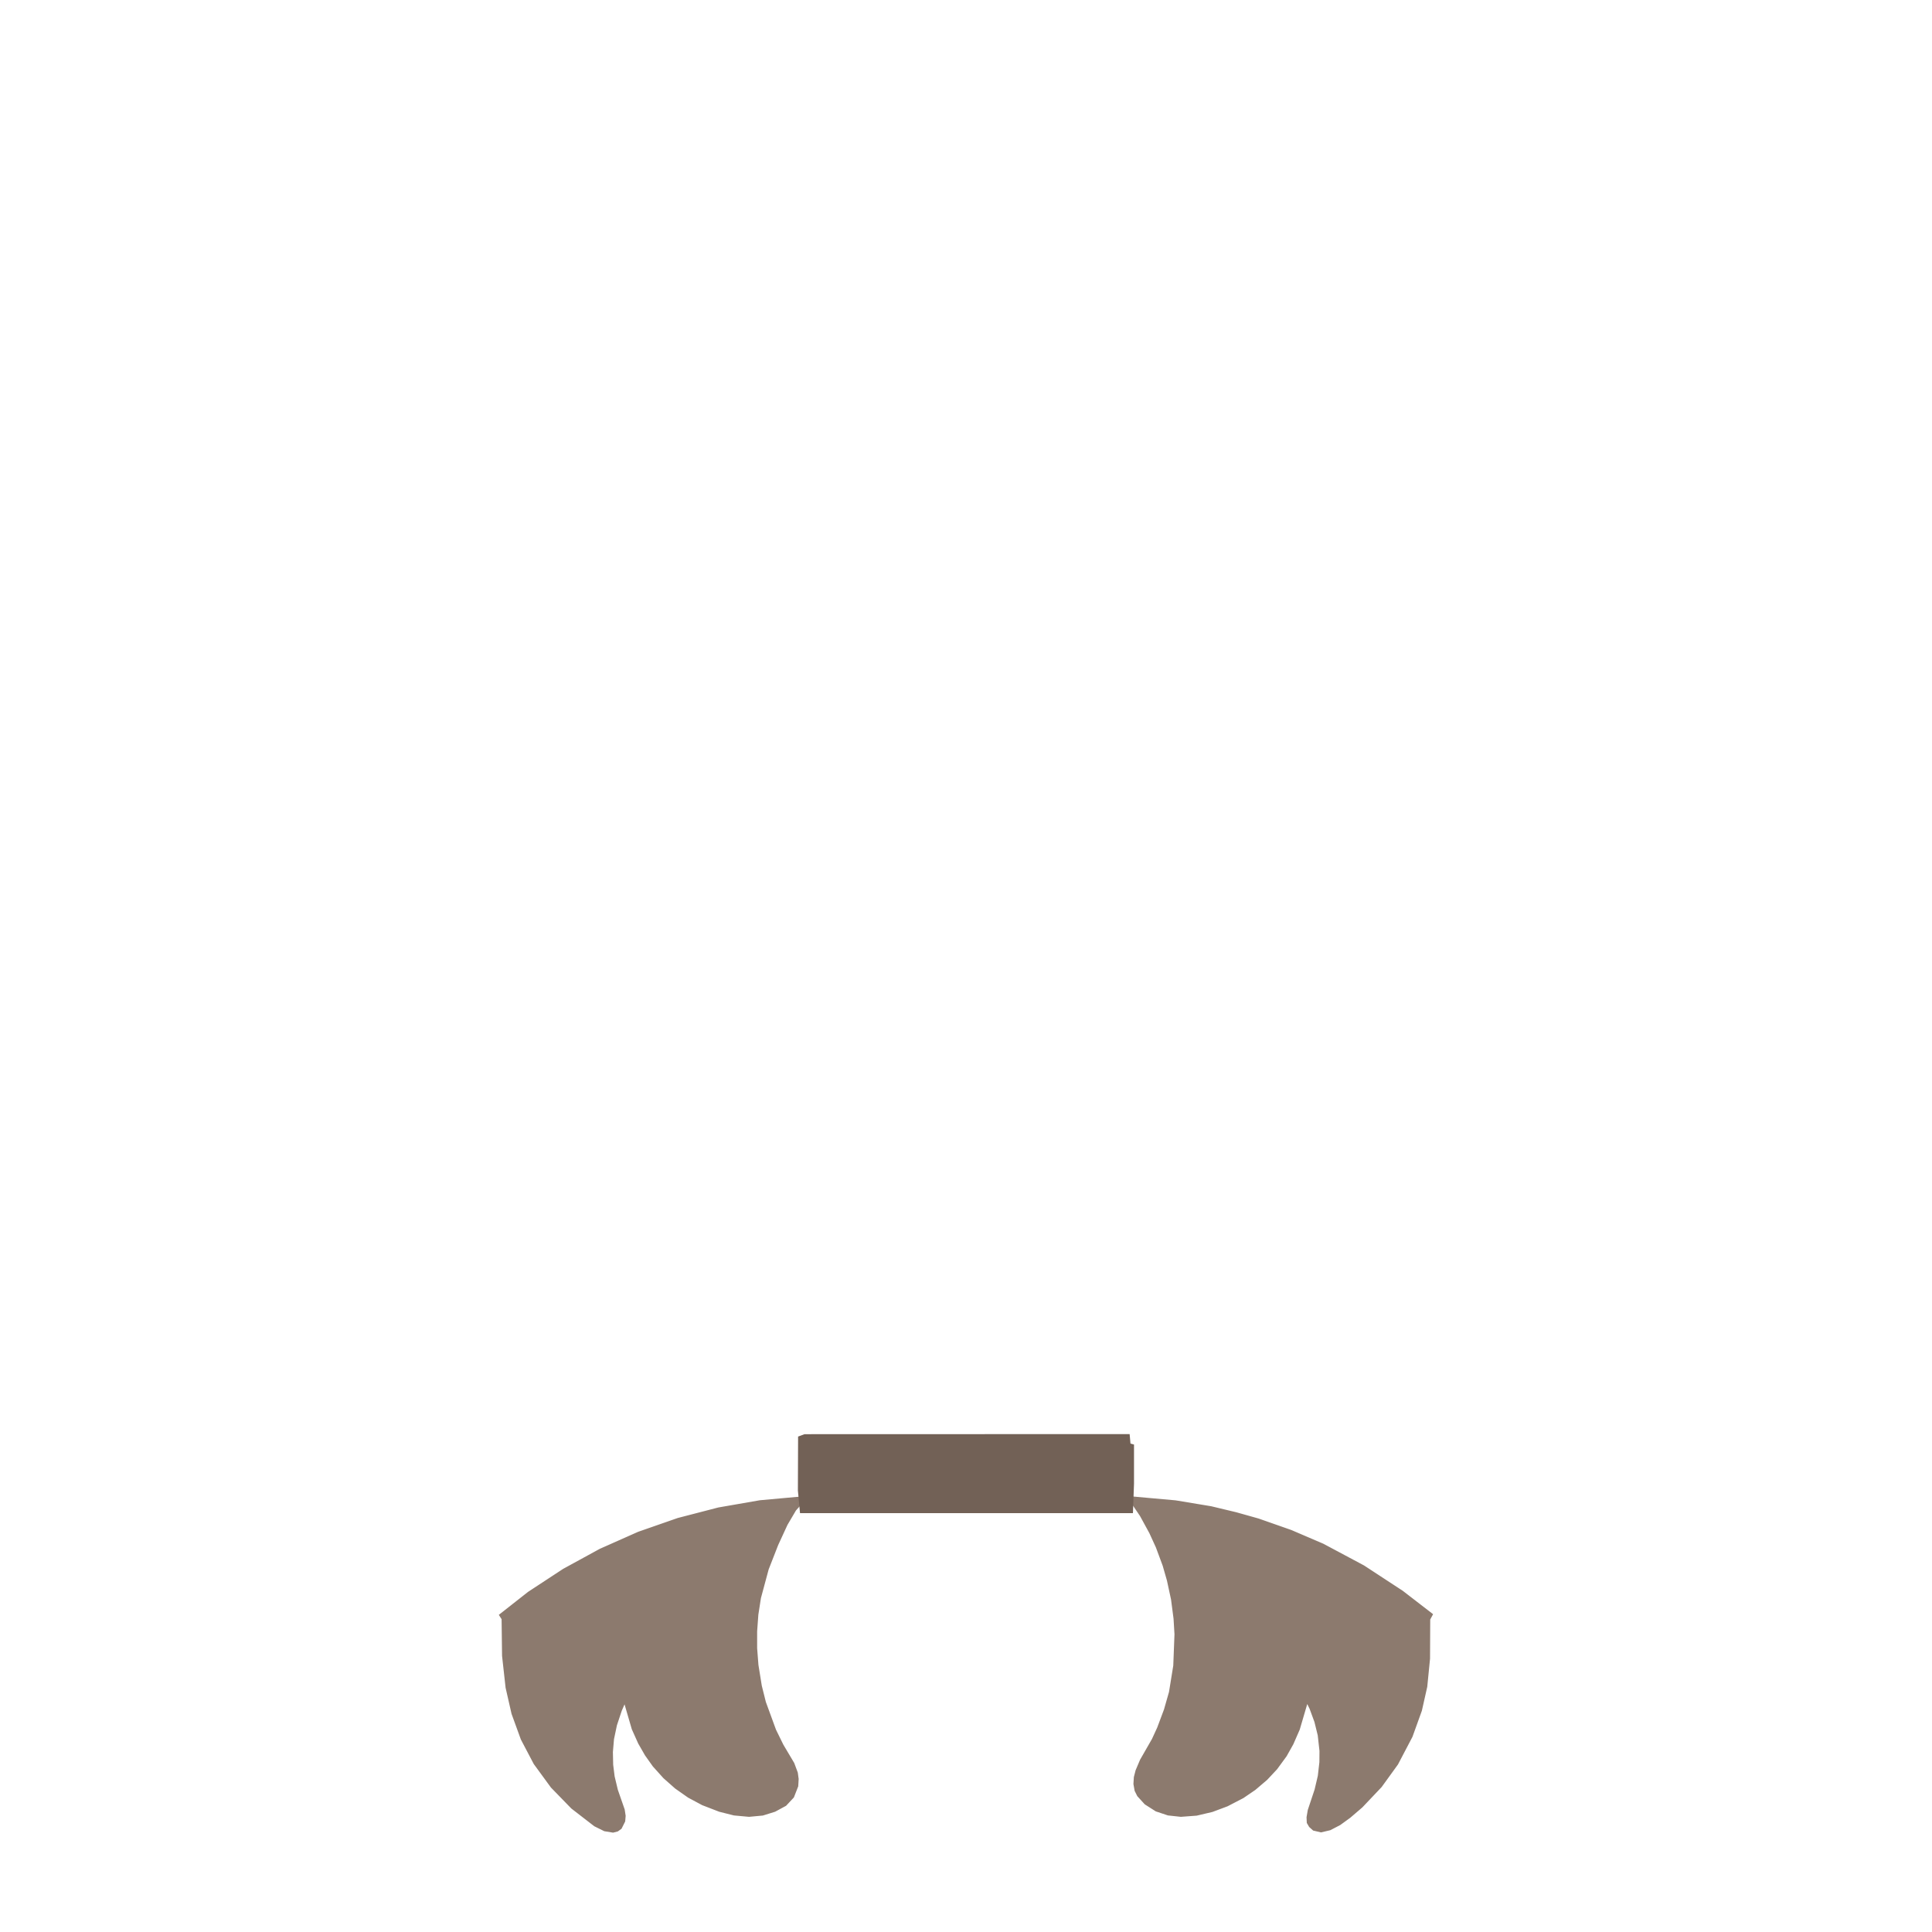
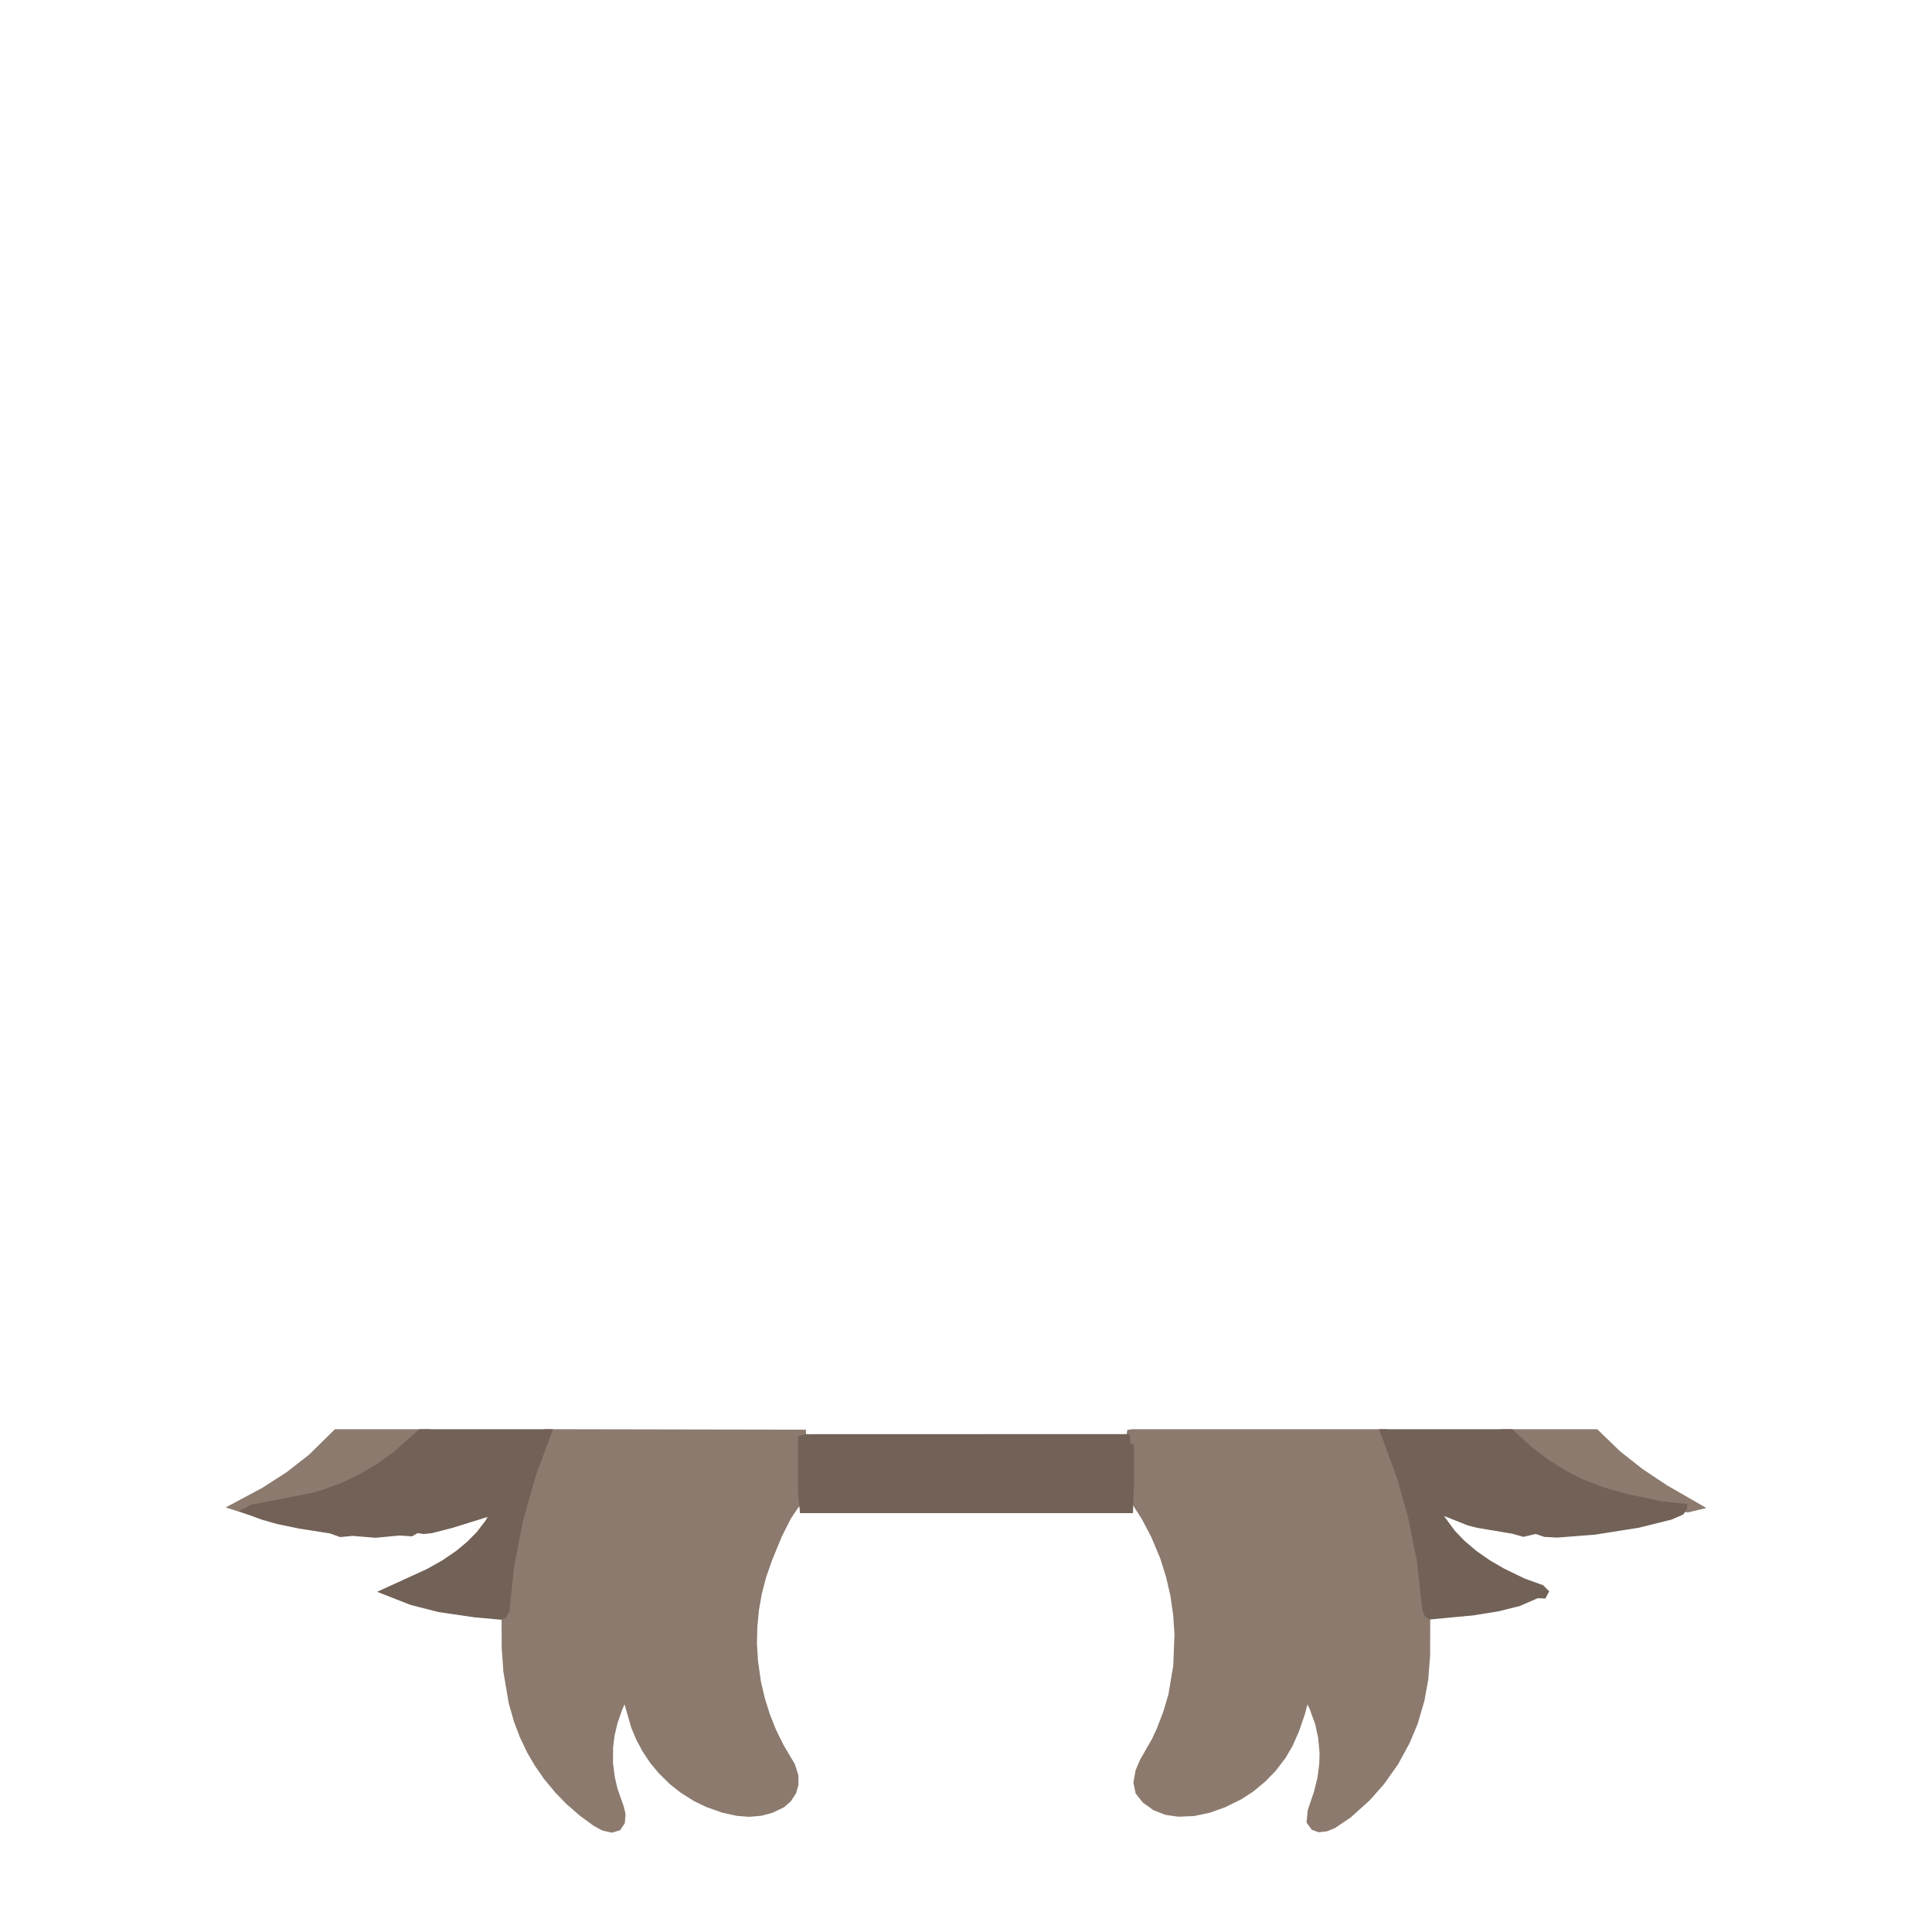
<svg xmlns="http://www.w3.org/2000/svg" version="1.1" viewBox="0 0 2048 2048" width="1024" height="1024">
-   <path transform="translate(0,0)" fill="rgb(140,122,110)" stroke="rgb(140,122,110)" stroke-width="8.0" d="M 1211.9 1605.0 L 1222.0 1623.5 L 1229.0 1638.8 L 1236.3 1658.5 L 1240.9 1674.5 L 1245.3 1694.9 L 1248.0 1715.6 L 1249.0 1732.4 L 1247.7 1766.0 L 1243.1 1794.4 L 1237.7 1813.3 L 1230.4 1832.8 L 1224.7 1845.2 L 1212.1 1867.2 L 1207.6 1877.8 L 1205.9 1884.4 L 1205.5 1890.9 L 1206.6 1897.1 L 1208.9 1901.7 L 1216.1 1909.6 L 1226.9 1916.5 L 1238.9 1920.5 L 1251.8 1921.9 L 1267.9 1920.7 L 1284.1 1916.9 L 1299.6 1911.1 L 1316.0 1902.6 L 1328.3 1894.2 L 1340.5 1883.8 L 1350.7 1872.9 L 1360.5 1859.5 L 1367.4 1847.2 L 1374.0 1832.1 L 1384.8 1795.4 L 1391.9 1809.8 L 1397.2 1824.2 L 1400.8 1838.8 L 1402.7 1855.9 L 1402.6 1868.2 L 1400.9 1883.1 L 1397.4 1898.0 L 1390.2 1919.6 L 1389.0 1926.6 L 1389.2 1931.2 L 1390.9 1934.1 L 1393.9 1936.8 L 1400.3 1938.3 L 1408.8 1936.3 L 1418.6 1931.2 L 1428.8 1923.8 L 1441.4 1913.0 L 1461.5 1891.8 L 1478.5 1868.3 L 1493.6 1839.5 L 1503.4 1812.3 L 1509.0 1787.4 L 1511.9 1758.1 L 1512.1 1715.7 L 1514.0 1712.2 L 1484.7 1689.6 L 1443.9 1662.9 L 1401.0 1640.0 L 1367.4 1625.6 L 1332.9 1613.5 L 1309.4 1606.9 L 1283.1 1600.6 L 1245.7 1594.4 L 1202.1 1590.5 z M 1507.5 1709.8 L 1491.9 1697.6 L 1495.0 1700.0 z M 1482.9 1691.0 L 1467.8 1680.5 L 1471.3 1682.8 z M 1429.5 1657.1 L 1438.1 1662.0 L 1446.5 1667.0 L 1425.2 1654.8 z M 1454.9 1672.1 L 1457.7 1673.9 L 1454.9 1672.1 L 1446.5 1667.0 z M 1367.0 1627.6 L 1350.4 1621.4 L 1357.7 1624.1 z M 1376.2 1631.4 L 1385.3 1635.3 L 1394.4 1639.3 L 1367.0 1627.6 z M 1338.8 1617.5 L 1338.1 1617.2 L 1338.4 1617.3 z M 1336.9 1616.9 L 1335.9 1616.6 L 1336.6 1616.8 z M 1335.2 1616.3 L 1332.7 1615.6 L 1333.5 1615.9 z M 1330.3 1615.0 L 1329.4 1614.7 L 1329.8 1614.8 z M 1326.8 1613.9 L 1328.1 1614.3 L 1327.8 1614.2 z M 1323.5 1613.0 L 1325.3 1613.5 L 1324.6 1613.3 z M 1320.5 1612.2 L 1322.4 1612.7 L 1321.3 1612.4 z M 1317.6 1611.3 L 1318.3 1611.5 L 1317.9 1611.4 z M 1313.8 1610.2 L 1315.3 1610.6 L 1314.5 1610.4 z M 1309.9 1609.0 L 1311.0 1609.3 L 1310.2 1609.1 z M 1307.1 1608.1 L 1308.2 1608.4 L 1308.1 1608.4 z M 1303.5 1606.8 L 1303.2 1606.7 L 1304.4 1607.1 z M 1305.2 1607.5 L 1305.8 1607.7 L 1305.2 1607.5 L 1304.4 1607.1 z M 1300.3 1605.6 L 1301.3 1606.0 L 1300.6 1605.7 z M 1299.3 1605.1 L 1299.5 1605.2 L 1299.4 1605.2 z M 1297.8 1604.3 L 1298.5 1604.7 L 1298.1 1604.5 z M 535.7 1715.2 L 536.2 1755.1 L 539.9 1788.4 L 546.1 1815.6 L 555.8 1842.3 L 569.2 1867.8 L 587.1 1892.3 L 608.3 1914.1 L 632.1 1932.5 L 641.8 1937.3 L 649.7 1938.6 L 653.2 1937.7 L 655.7 1935.9 L 658.8 1929.7 L 659.2 1925.0 L 658.3 1919.1 L 651.1 1898.4 L 647.6 1883.8 L 646.0 1871.0 L 645.7 1857.1 L 646.9 1843.0 L 650.1 1827.8 L 655.4 1811.9 L 662.8 1795.0 L 673.5 1831.7 L 680.1 1846.4 L 687.1 1858.6 L 695.2 1870.0 L 706.1 1882.1 L 718.2 1892.8 L 731.6 1902.2 L 746.0 1909.9 L 763.6 1916.7 L 778.7 1920.5 L 794.0 1921.9 L 807.9 1920.6 L 820.1 1916.8 L 830.8 1911.0 L 838.1 1903.2 L 842.2 1892.7 L 842.6 1885.9 L 841.8 1880.0 L 838.3 1870.6 L 826.9 1851.4 L 818.9 1835.1 L 808.0 1805.3 L 803.6 1787.7 L 800.0 1765.4 L 798.6 1747.3 L 798.6 1729.2 L 799.9 1711.2 L 802.7 1693.2 L 811.0 1662.4 L 821.2 1636.3 L 831.2 1614.6 L 840.5 1598.8 L 847.9 1590.5 L 806.0 1594.3 L 762.3 1601.9 L 719.5 1613.0 L 677.9 1627.5 L 637.6 1645.4 L 599.0 1666.5 L 562.1 1690.7 L 534.1 1712.7 z" />
-   <path transform="translate(0,0)" fill="rgb(114,97,86)" stroke="rgb(114,97,86)" stroke-width="8.0" d="M 850.0 1525.6 L 849.8 1579.8 L 851.7 1600.0 L 1197.1 1600.0 L 1198.1 1572.7 L 1198.1 1534.3 L 1196.0 1533.7 L 1194.5 1532.0 L 1193.8 1524.2 L 853.5 1524.3 z" />
+   <path transform="translate(0,0)" fill="rgb(140,122,110)" stroke="rgb(140,122,110)" stroke-width="8.0" d="M 1646.7 1555.8 L 1665.8 1566.8 L 1688.8 1577.0 L 1719.4 1586.5 L 1757.2 1594.8 L 1782.7 1597.7 L 1789.0 1599.2 L 1798.2 1597.0 L 1765.0 1577.9 L 1738.6 1560.3 L 1714.4 1541.2 L 1691.5 1519.0 L 1601.5 1519.0 L 1628.6 1543.0 z M 306.4 1563.7 L 280.3 1580.5 L 249.5 1597.0 L 263.0 1601.3 L 267.7 1598.9 L 328.6 1587.2 L 357.2 1578.1 L 381.0 1567.4 L 403.4 1554.2 L 424.2 1538.8 L 446.1 1519.0 L 356.7 1519.0 L 330.2 1545.1 z M 1198.0 1589.1 L 1201.4 1590.0 L 1203.2 1591.6 L 1214.1 1608.7 L 1223.9 1627.3 L 1233.6 1650.5 L 1239.9 1670.5 L 1244.6 1690.8 L 1247.6 1711.5 L 1249.0 1732.4 L 1247.7 1766.0 L 1242.5 1796.9 L 1236.9 1815.8 L 1229.9 1834.0 L 1224.7 1845.2 L 1212.1 1867.2 L 1207.6 1877.8 L 1205.5 1889.6 L 1207.6 1899.5 L 1214.2 1907.8 L 1224.6 1915.3 L 1236.4 1919.9 L 1249.2 1921.8 L 1265.2 1921.1 L 1281.4 1917.7 L 1297.1 1912.1 L 1313.8 1903.9 L 1326.1 1895.9 L 1338.6 1885.5 L 1349.1 1874.7 L 1359.3 1861.4 L 1366.4 1849.3 L 1373.1 1834.3 L 1379.5 1815.7 L 1384.8 1795.4 L 1391.9 1809.8 L 1398.0 1826.6 L 1401.2 1841.2 L 1402.8 1858.3 L 1402.4 1870.7 L 1400.4 1885.5 L 1396.7 1900.5 L 1390.2 1919.6 L 1389.1 1930.9 L 1393.1 1936.3 L 1398.3 1938.2 L 1405.5 1937.4 L 1413.2 1934.3 L 1429.5 1923.3 L 1449.3 1905.4 L 1463.8 1889.0 L 1478.5 1868.3 L 1490.6 1846.1 L 1499.0 1826.1 L 1506.1 1801.7 L 1510.0 1780.1 L 1512.0 1754.7 L 1512.1 1715.7 L 1514.5 1711.8 L 1511.4 1704.0 L 1509.1 1677.1 L 1505.4 1650.9 L 1498.9 1617.5 L 1490.1 1583.2 L 1480.4 1552.8 L 1467.6 1519.0 L 1200.6 1519.0 L 1198.5 1519.3 L 1194.9 1545.0 z M 550.4 1611.6 L 540.9 1660.9 L 536.1 1707.1 L 533.3 1712.0 L 535.7 1715.2 L 535.8 1746.6 L 537.6 1771.8 L 543.2 1804.8 L 548.6 1823.6 L 554.6 1839.6 L 562.3 1855.8 L 570.5 1869.8 L 579.8 1883.2 L 591.7 1897.6 L 603.1 1909.3 L 617.2 1921.6 L 631.1 1931.8 L 639.8 1936.6 L 648.4 1938.6 L 654.8 1936.7 L 658.4 1931.4 L 659.1 1923.3 L 657.4 1916.2 L 650.8 1897.4 L 647.8 1884.8 L 645.8 1868.9 L 645.9 1852.2 L 647.5 1839.1 L 650.8 1825.3 L 655.9 1810.7 L 662.8 1795.0 L 672.9 1829.9 L 678.0 1842.2 L 684.6 1854.6 L 692.4 1866.3 L 701.3 1877.0 L 712.9 1888.4 L 723.8 1897.0 L 737.6 1905.7 L 750.3 1911.8 L 766.3 1917.5 L 781.5 1920.9 L 794.0 1921.9 L 806.5 1920.8 L 817.4 1917.9 L 828.7 1912.5 L 835.2 1906.9 L 840.2 1899.2 L 842.4 1891.6 L 842.3 1882.4 L 838.9 1871.7 L 826.9 1851.4 L 818.9 1835.1 L 812.2 1818.2 L 806.8 1800.9 L 802.7 1783.3 L 799.5 1760.9 L 798.4 1742.8 L 798.8 1724.7 L 800.5 1706.7 L 803.6 1688.8 L 808.2 1671.1 L 814.8 1652.2 L 825.1 1627.2 L 834.9 1607.7 L 843.4 1595.1 L 850.8 1588.6 L 852.9 1544.5 L 850.5 1519.5 L 580.4 1519.0 L 562.6 1568.1 z" />
+   <path transform="translate(0,0)" fill="rgb(114,97,86)" stroke="rgb(114,97,86)" stroke-width="8.0" d="M 849.8 1579.8 L 851.7 1600.0 L 1197.1 1600.0 L 1198.1 1572.7 L 1198.1 1534.3 L 1196.0 1533.7 L 1194.5 1532.0 L 1193.8 1524.2 L 853.5 1524.3 L 850.0 1525.6 z M 1496.3 1606.5 L 1506.0 1654.6 L 1511.6 1705.3 L 1513.8 1710.9 L 1516.7 1712.6 L 1561.5 1708.4 L 1587.9 1704.1 L 1609.6 1698.7 L 1629.4 1690.1 L 1635.8 1690.4 L 1637.3 1687.6 L 1633.5 1683.8 L 1614.8 1677.1 L 1592.5 1666.3 L 1577.2 1657.4 L 1562.7 1647.3 L 1549.3 1635.9 L 1539.1 1625.2 L 1525.7 1607.0 L 1522.6 1600.7 L 1532.0 1603.2 L 1557.2 1613.2 L 1567.1 1615.7 L 1604.0 1621.9 L 1615.0 1625.0 L 1628.1 1621.9 L 1637.8 1625.2 L 1650.6 1625.9 L 1690.5 1622.8 L 1736.6 1615.5 L 1770.8 1607.0 L 1781.7 1602.2 L 1784.0 1599.0 L 1784.2 1597.9 L 1760.7 1595.4 L 1722.6 1587.3 L 1697.8 1580.2 L 1675.7 1571.6 L 1656.1 1561.5 L 1637.5 1549.6 L 1619.9 1536.0 L 1601.5 1519.0 L 1467.6 1519.0 L 1485.0 1566.6 z M 403.4 1554.2 L 381.0 1567.4 L 363.3 1575.7 L 344.8 1582.6 L 330.8 1586.6 L 267.7 1598.9 L 263.0 1601.3 L 278.5 1607.0 L 294.6 1611.6 L 317.7 1616.4 L 350.8 1621.6 L 361.1 1625.3 L 373.6 1624.1 L 398.1 1626.1 L 423.3 1623.7 L 435.8 1624.5 L 442.0 1621.0 L 449.2 1622.1 L 457.4 1621.2 L 478.1 1615.9 L 525.7 1601.1 L 517.7 1614.6 L 508.4 1626.7 L 497.7 1637.5 L 486.0 1647.2 L 470.9 1657.5 L 454.8 1666.6 L 410.0 1687.1 L 436.3 1697.4 L 465.6 1704.9 L 503.1 1710.4 L 530.5 1712.9 L 533.3 1712.0 L 536.1 1707.1 L 540.9 1660.9 L 550.4 1611.6 L 564.1 1563.3 L 580.4 1519.0 L 446.1 1519.0 L 419.2 1542.8 z" />
</svg>
